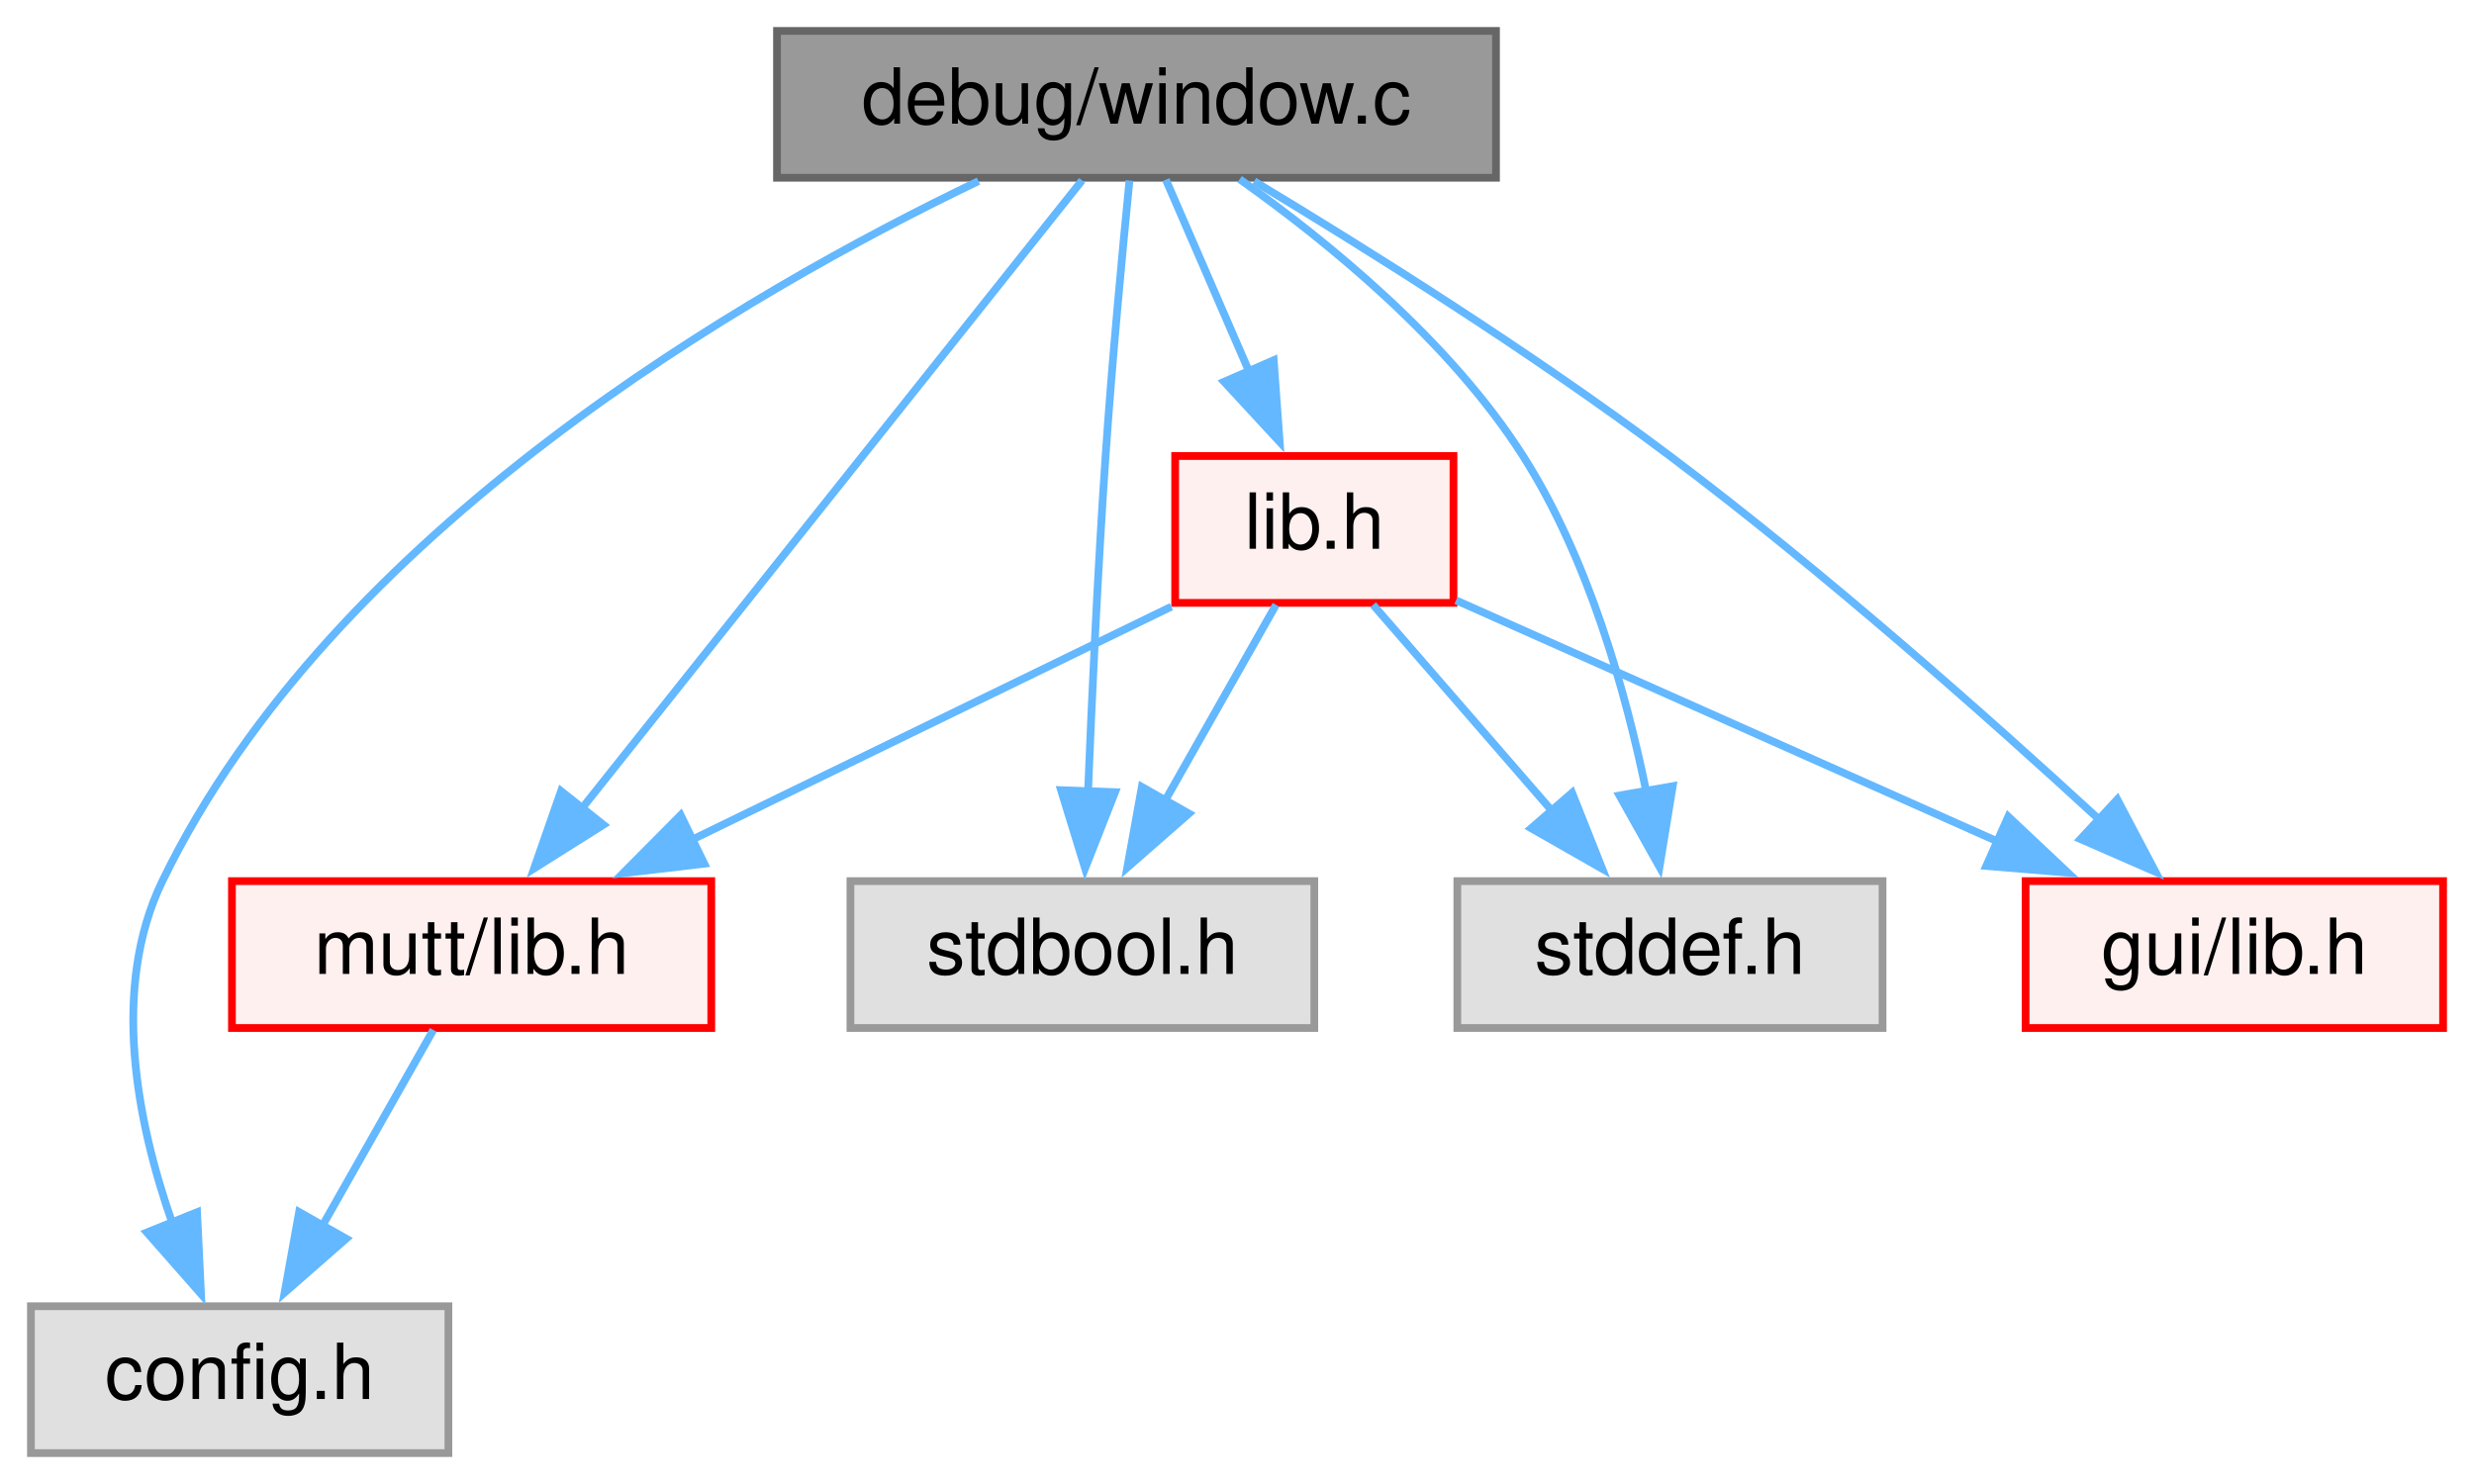
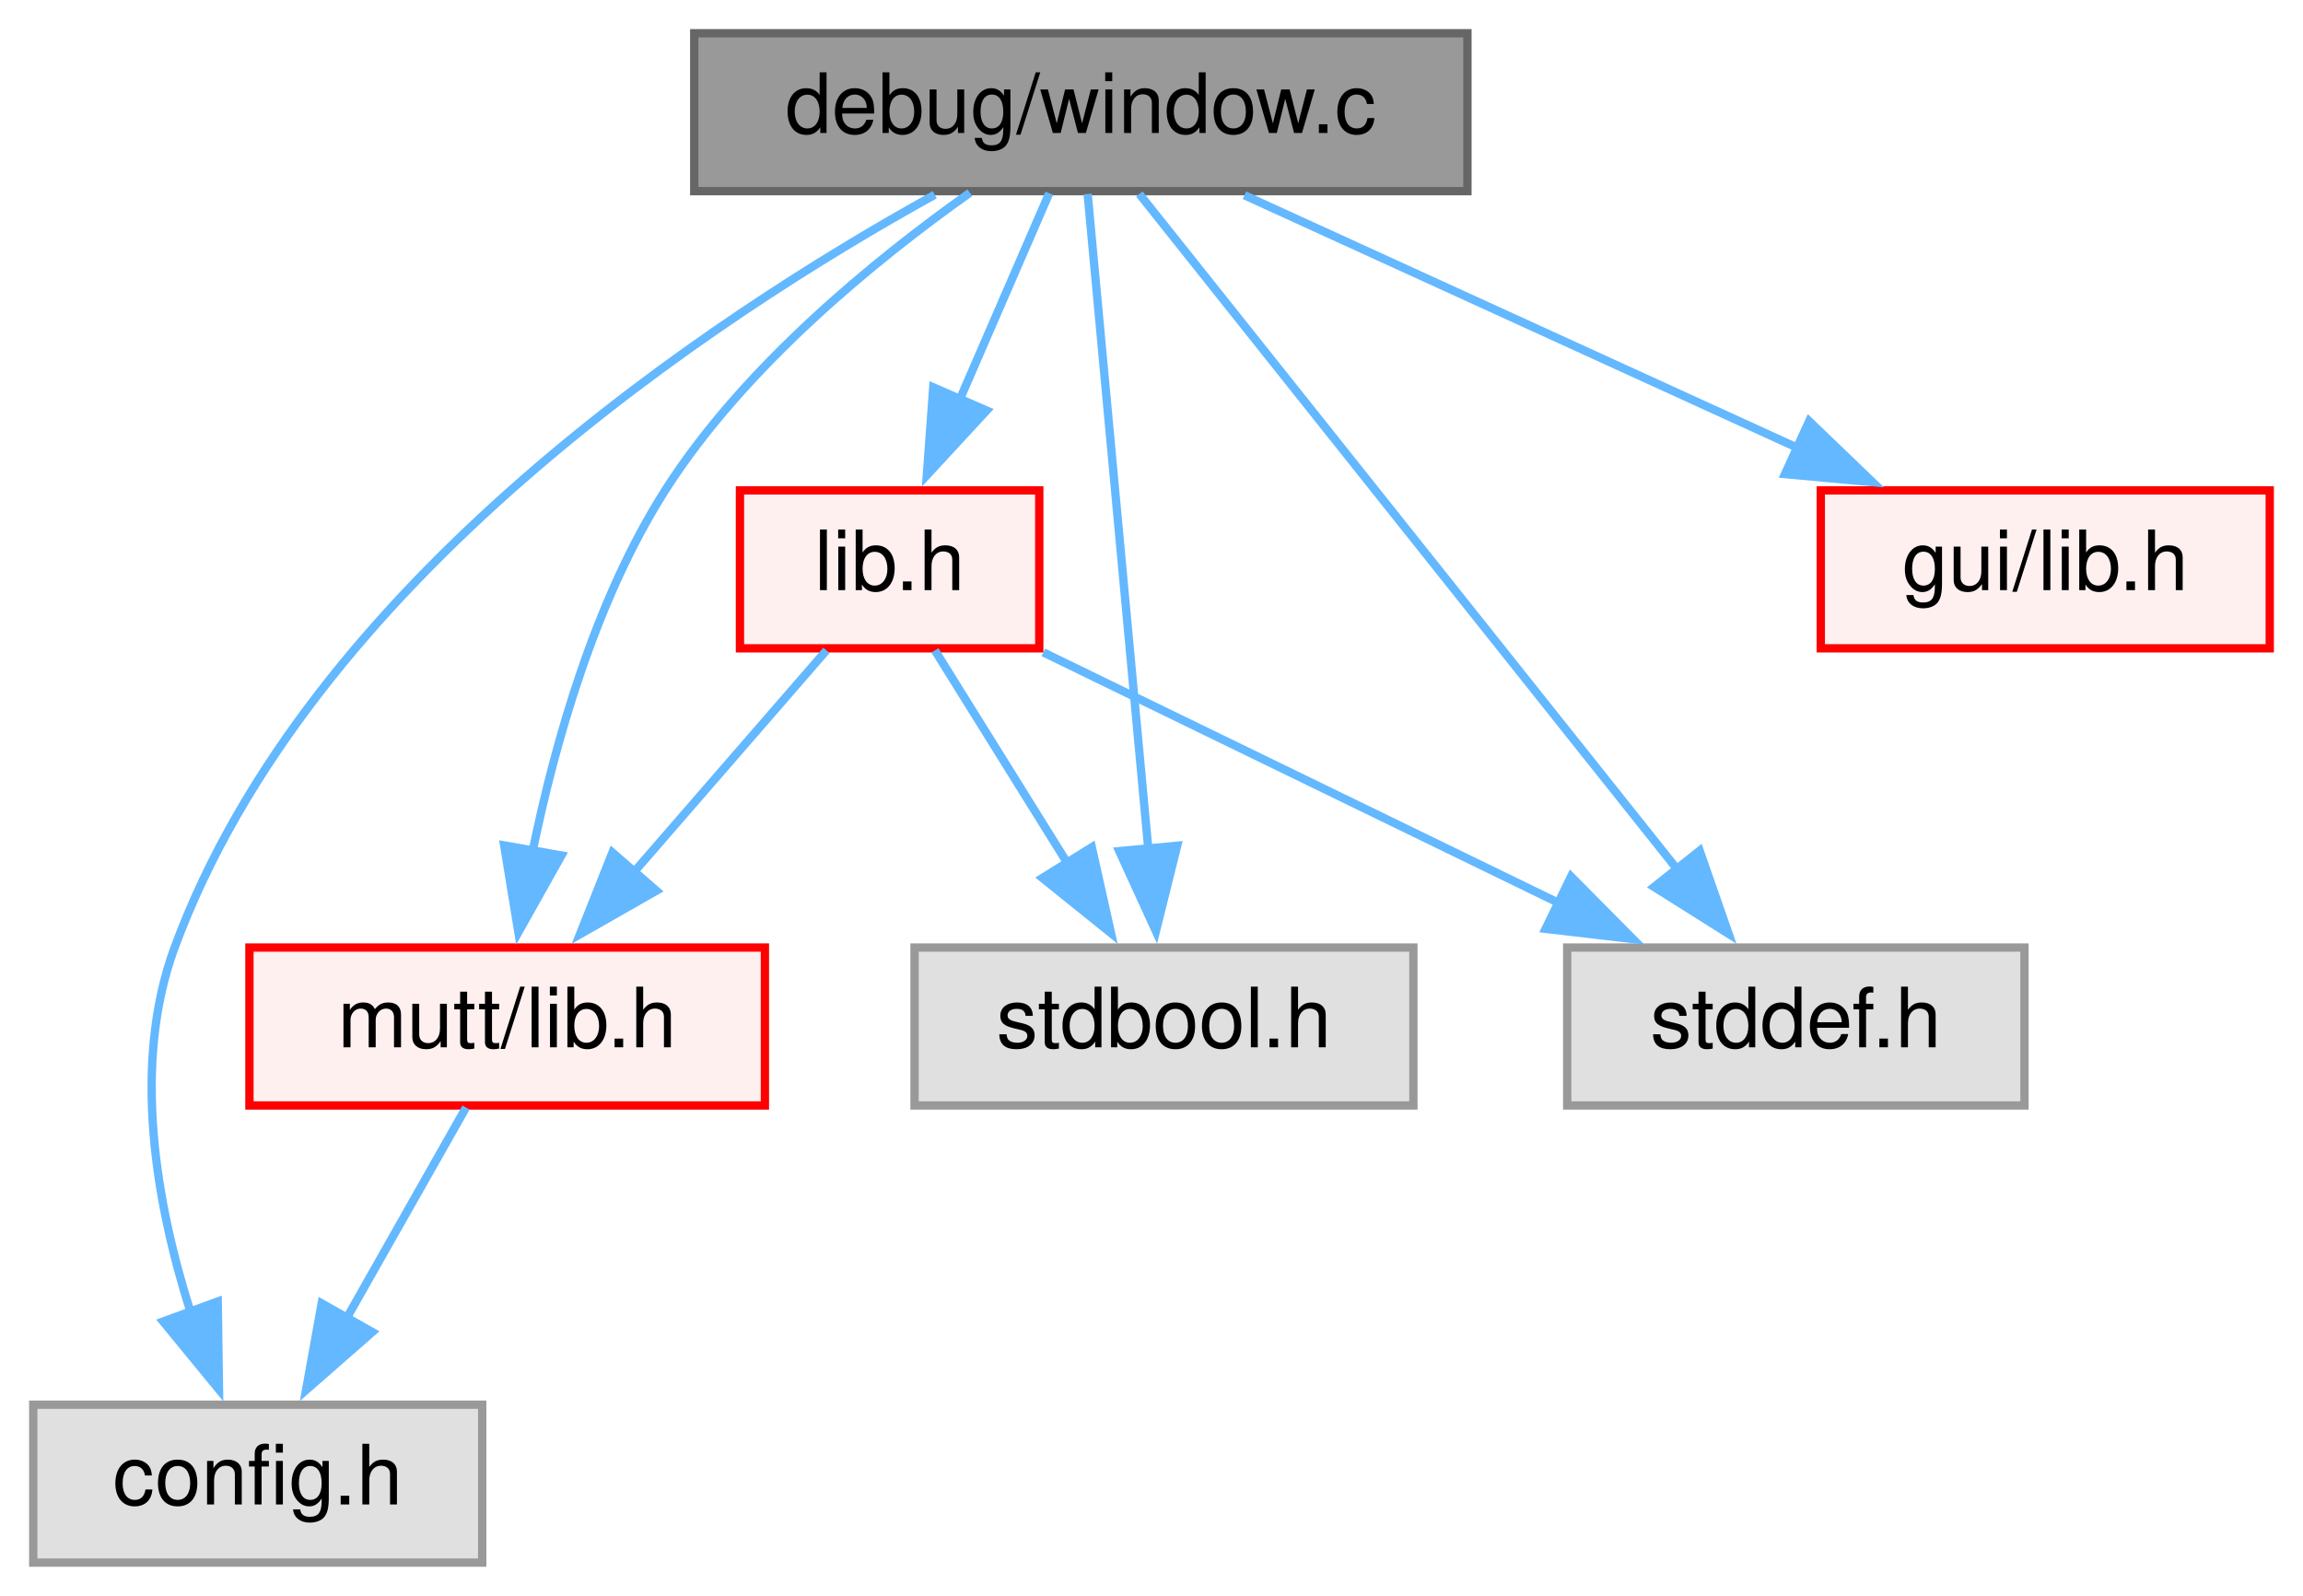
- <svg xmlns="http://www.w3.org/2000/svg" xmlns:xlink="http://www.w3.org/1999/xlink" width="320pt" height="192pt" viewBox="0.00 0.00 320.00 192.00">
+ <svg xmlns="http://www.w3.org/2000/svg" xmlns:xlink="http://www.w3.org/1999/xlink" width="277pt" height="192pt" viewBox="0.00 0.00 277.00 192.00">
  <g id="graph0" class="graph" transform="scale(1 1) rotate(0) translate(4 188)">
    <g id="node1" class="node">
      <g id="a_node1">
        <a xlink:title="Dump the details of the nested Windows.">
-           <polygon fill="#999999" stroke="#666666" points="189.5,-184 96.5,-184 96.5,-165 189.5,-165 189.5,-184" />
-           <text text-anchor="middle" x="143" y="-172" font-family="Helvetica,sans-Serif" font-size="10.00">debug/window.c</text>
+           <polygon fill="#999999" stroke="#666666" points="172.5,-184 79.5,-184 79.5,-165 172.5,-165 172.5,-184" />
+           <text text-anchor="middle" x="126" y="-172" font-family="Helvetica,sans-Serif" font-size="10.00">debug/window.c</text>
        </a>
      </g>
    </g>
    <g id="node2" class="node">
      <g id="a_node2">
        <a xlink:title=" ">
          <polygon fill="#e0e0e0" stroke="#999999" points="54,-19 0,-19 0,0 54,0 54,-19" />
          <text text-anchor="middle" x="27" y="-7" font-family="Helvetica,sans-Serif" font-size="10.00">config.h</text>
        </a>
      </g>
    </g>
    <g id="edge1" class="edge">
-       <path fill="none" stroke="#63b8ff" d="M122.56,-164.57C92.88,-150.34 39,-119.4 17,-74 10.29,-60.16 13.71,-42.82 18.29,-29.76" />
-       <polygon fill="#63b8ff" stroke="#63b8ff" points="21.49,-31.17 22,-20.59 15,-28.55 21.49,-31.17" />
+       <path fill="none" stroke="#63b8ff" d="M108.43,-164.57C81.96,-149.93 33.23,-117.99 17,-74 11.79,-59.88 14.84,-43.01 18.9,-30.21" />
+       <polygon fill="#63b8ff" stroke="#63b8ff" points="22.19,-31.42 22.34,-20.82 15.62,-29.01 22.19,-31.42" />
    </g>
    <g id="node3" class="node">
      <g id="a_node3">
        <a xlink:title=" ">
          <polygon fill="#e0e0e0" stroke="#999999" points="166,-74 106,-74 106,-55 166,-55 166,-74" />
          <text text-anchor="middle" x="136" y="-62" font-family="Helvetica,sans-Serif" font-size="10.00">stdbool.h</text>
        </a>
      </g>
    </g>
    <g id="edge2" class="edge">
-       <path fill="none" stroke="#63b8ff" d="M142.09,-164.64C141.2,-155.67 139.85,-141.38 139,-129 138,-114.45 137.24,-98.01 136.73,-85.5" />
-       <polygon fill="#63b8ff" stroke="#63b8ff" points="140.23,-85.51 136.35,-75.65 133.24,-85.77 140.23,-85.51" />
+       <path fill="none" stroke="#63b8ff" d="M126.82,-164.66C128.4,-147.57 131.92,-109.61 134.11,-85.92" />
+       <polygon fill="#63b8ff" stroke="#63b8ff" points="137.59,-86.25 135.03,-75.97 130.62,-85.6 137.59,-86.25" />
    </g>
    <g id="node4" class="node">
      <g id="a_node4">
        <a xlink:title=" ">
          <polygon fill="#e0e0e0" stroke="#999999" points="239.5,-74 184.5,-74 184.5,-55 239.5,-55 239.5,-74" />
          <text text-anchor="middle" x="212" y="-62" font-family="Helvetica,sans-Serif" font-size="10.00">stddef.h</text>
        </a>
      </g>
    </g>
    <g id="edge3" class="edge">
-       <path fill="none" stroke="#63b8ff" d="M156.35,-164.81C167.66,-156.79 183.51,-143.9 193,-129 201.43,-115.76 206.27,-98.6 208.96,-85.46" />
-       <polygon fill="#63b8ff" stroke="#63b8ff" points="212.36,-86.29 210.65,-75.84 205.47,-85.08 212.36,-86.29" />
+       <path fill="none" stroke="#63b8ff" d="M133.04,-164.66C147.15,-146.94 179.14,-106.77 197.78,-83.35" />
+       <polygon fill="#63b8ff" stroke="#63b8ff" points="200.43,-85.65 203.92,-75.64 194.95,-81.29 200.43,-85.65" />
    </g>
    <g id="node5" class="node">
      <g id="a_node5">
        <a xlink:href="mutt_2lib_8h.html" target="_top" xlink:title="Convenience wrapper for the library headers.">
          <polygon fill="#fff0f0" stroke="red" points="88,-74 26,-74 26,-55 88,-55 88,-74" />
          <text text-anchor="middle" x="57" y="-62" font-family="Helvetica,sans-Serif" font-size="10.00">mutt/lib.h</text>
        </a>
      </g>
    </g>
    <g id="edge4" class="edge">
-       <path fill="none" stroke="#63b8ff" d="M135.96,-164.66C121.85,-146.94 89.86,-106.77 71.22,-83.35" />
-       <polygon fill="#63b8ff" stroke="#63b8ff" points="74.05,-81.29 65.08,-75.64 68.57,-85.65 74.05,-81.29" />
+       <path fill="none" stroke="#63b8ff" d="M112.65,-164.81C101.34,-156.79 85.49,-143.9 76,-129 67.57,-115.76 62.73,-98.6 60.04,-85.46" />
+       <polygon fill="#63b8ff" stroke="#63b8ff" points="63.53,-85.08 58.35,-75.84 56.64,-86.29 63.53,-85.08" />
    </g>
    <g id="node6" class="node">
      <g id="a_node6">
        <a xlink:href="gui_2lib_8h.html" target="_top" xlink:title="Convenience wrapper for the gui headers.">
-           <polygon fill="#fff0f0" stroke="red" points="312,-74 258,-74 258,-55 312,-55 312,-74" />
-           <text text-anchor="middle" x="285" y="-62" font-family="Helvetica,sans-Serif" font-size="10.00">gui/lib.h</text>
+           <polygon fill="#fff0f0" stroke="red" points="269,-129 215,-129 215,-110 269,-110 269,-129" />
+           <text text-anchor="middle" x="242" y="-117" font-family="Helvetica,sans-Serif" font-size="10.00">gui/lib.h</text>
        </a>
      </g>
    </g>
    <g id="edge6" class="edge">
-       <path fill="none" stroke="#63b8ff" d="M158.22,-164.55C172.49,-155.96 194.22,-142.36 212,-129 231.83,-114.1 253.07,-95.26 267.5,-81.99" />
-       <polygon fill="#63b8ff" stroke="#63b8ff" points="269.86,-84.57 274.8,-75.2 265.1,-79.44 269.86,-84.57" />
+       <path fill="none" stroke="#63b8ff" d="M145.68,-164.51C163.95,-156.16 191.41,-143.61 212.35,-134.05" />
+       <polygon fill="#63b8ff" stroke="#63b8ff" points="213.6,-137.33 221.24,-129.99 210.69,-130.96 213.6,-137.33" />
    </g>
    <g id="node7" class="node">
      <g id="a_node7">
        <a xlink:href="debug_2lib_8h.html" target="_top" xlink:title="Convenience wrapper for the debug headers.">
-           <polygon fill="#fff0f0" stroke="red" points="184,-129 148,-129 148,-110 184,-110 184,-129" />
-           <text text-anchor="middle" x="166" y="-117" font-family="Helvetica,sans-Serif" font-size="10.00">lib.h</text>
+           <polygon fill="#fff0f0" stroke="red" points="121,-129 85,-129 85,-110 121,-110 121,-129" />
+           <text text-anchor="middle" x="103" y="-117" font-family="Helvetica,sans-Serif" font-size="10.00">lib.h</text>
        </a>
      </g>
    </g>
    <g id="edge7" class="edge">
-       <path fill="none" stroke="#63b8ff" d="M146.8,-164.75C149.74,-157.96 153.94,-148.3 157.65,-139.73" />
-       <polygon fill="#63b8ff" stroke="#63b8ff" points="160.75,-141.4 161.52,-130.83 154.33,-138.61 160.75,-141.4" />
+       <path fill="none" stroke="#63b8ff" d="M122.2,-164.75C119.26,-157.96 115.06,-148.3 111.35,-139.73" />
+       <polygon fill="#63b8ff" stroke="#63b8ff" points="114.67,-138.61 107.48,-130.83 108.25,-141.4 114.67,-138.61" />
    </g>
    <g id="edge5" class="edge">
      <path fill="none" stroke="#63b8ff" d="M52.05,-54.75C48.16,-47.88 42.61,-38.08 37.72,-29.45" />
      <polygon fill="#63b8ff" stroke="#63b8ff" points="40.78,-27.74 32.81,-20.76 34.69,-31.19 40.78,-27.74" />
    </g>
    <g id="edge8" class="edge">
-       <path fill="none" stroke="#63b8ff" d="M161.05,-109.75C157.16,-102.88 151.61,-93.08 146.72,-84.45" />
-       <polygon fill="#63b8ff" stroke="#63b8ff" points="149.78,-82.74 141.81,-75.76 143.69,-86.19 149.78,-82.74" />
+       <path fill="none" stroke="#63b8ff" d="M108.45,-109.75C112.77,-102.81 118.96,-92.86 124.38,-84.16" />
+       <polygon fill="#63b8ff" stroke="#63b8ff" points="127.32,-86.07 129.63,-75.73 121.38,-82.37 127.32,-86.07" />
    </g>
    <g id="edge9" class="edge">
-       <path fill="none" stroke="#63b8ff" d="M173.6,-109.75C179.88,-102.5 189.01,-91.98 196.8,-83.02" />
-       <polygon fill="#63b8ff" stroke="#63b8ff" points="199.34,-85.43 203.25,-75.59 194.05,-80.84 199.34,-85.43" />
+       <path fill="none" stroke="#63b8ff" d="M121.49,-109.51C138.5,-101.24 163.99,-88.84 183.59,-79.31" />
+       <polygon fill="#63b8ff" stroke="#63b8ff" points="184.96,-82.54 192.42,-75.02 181.9,-76.25 184.96,-82.54" />
    </g>
    <g id="edge10" class="edge">
-       <path fill="none" stroke="#63b8ff" d="M147.51,-109.51C130.5,-101.24 105.01,-88.84 85.41,-79.31" />
-       <polygon fill="#63b8ff" stroke="#63b8ff" points="87.1,-76.25 76.58,-75.02 84.04,-82.54 87.1,-76.25" />
-     </g>
-     <g id="edge11" class="edge">
-       <path fill="none" stroke="#63b8ff" d="M184.33,-110.33C203.05,-102 232.42,-88.92 254.61,-79.03" />
-       <polygon fill="#63b8ff" stroke="#63b8ff" points="255.76,-82.35 263.47,-75.09 252.91,-75.96 255.76,-82.35" />
+       <path fill="none" stroke="#63b8ff" d="M95.4,-109.75C89.12,-102.5 79.99,-91.98 72.2,-83.02" />
+       <polygon fill="#63b8ff" stroke="#63b8ff" points="74.95,-80.84 65.75,-75.59 69.66,-85.43 74.95,-80.84" />
    </g>
  </g>
</svg>
